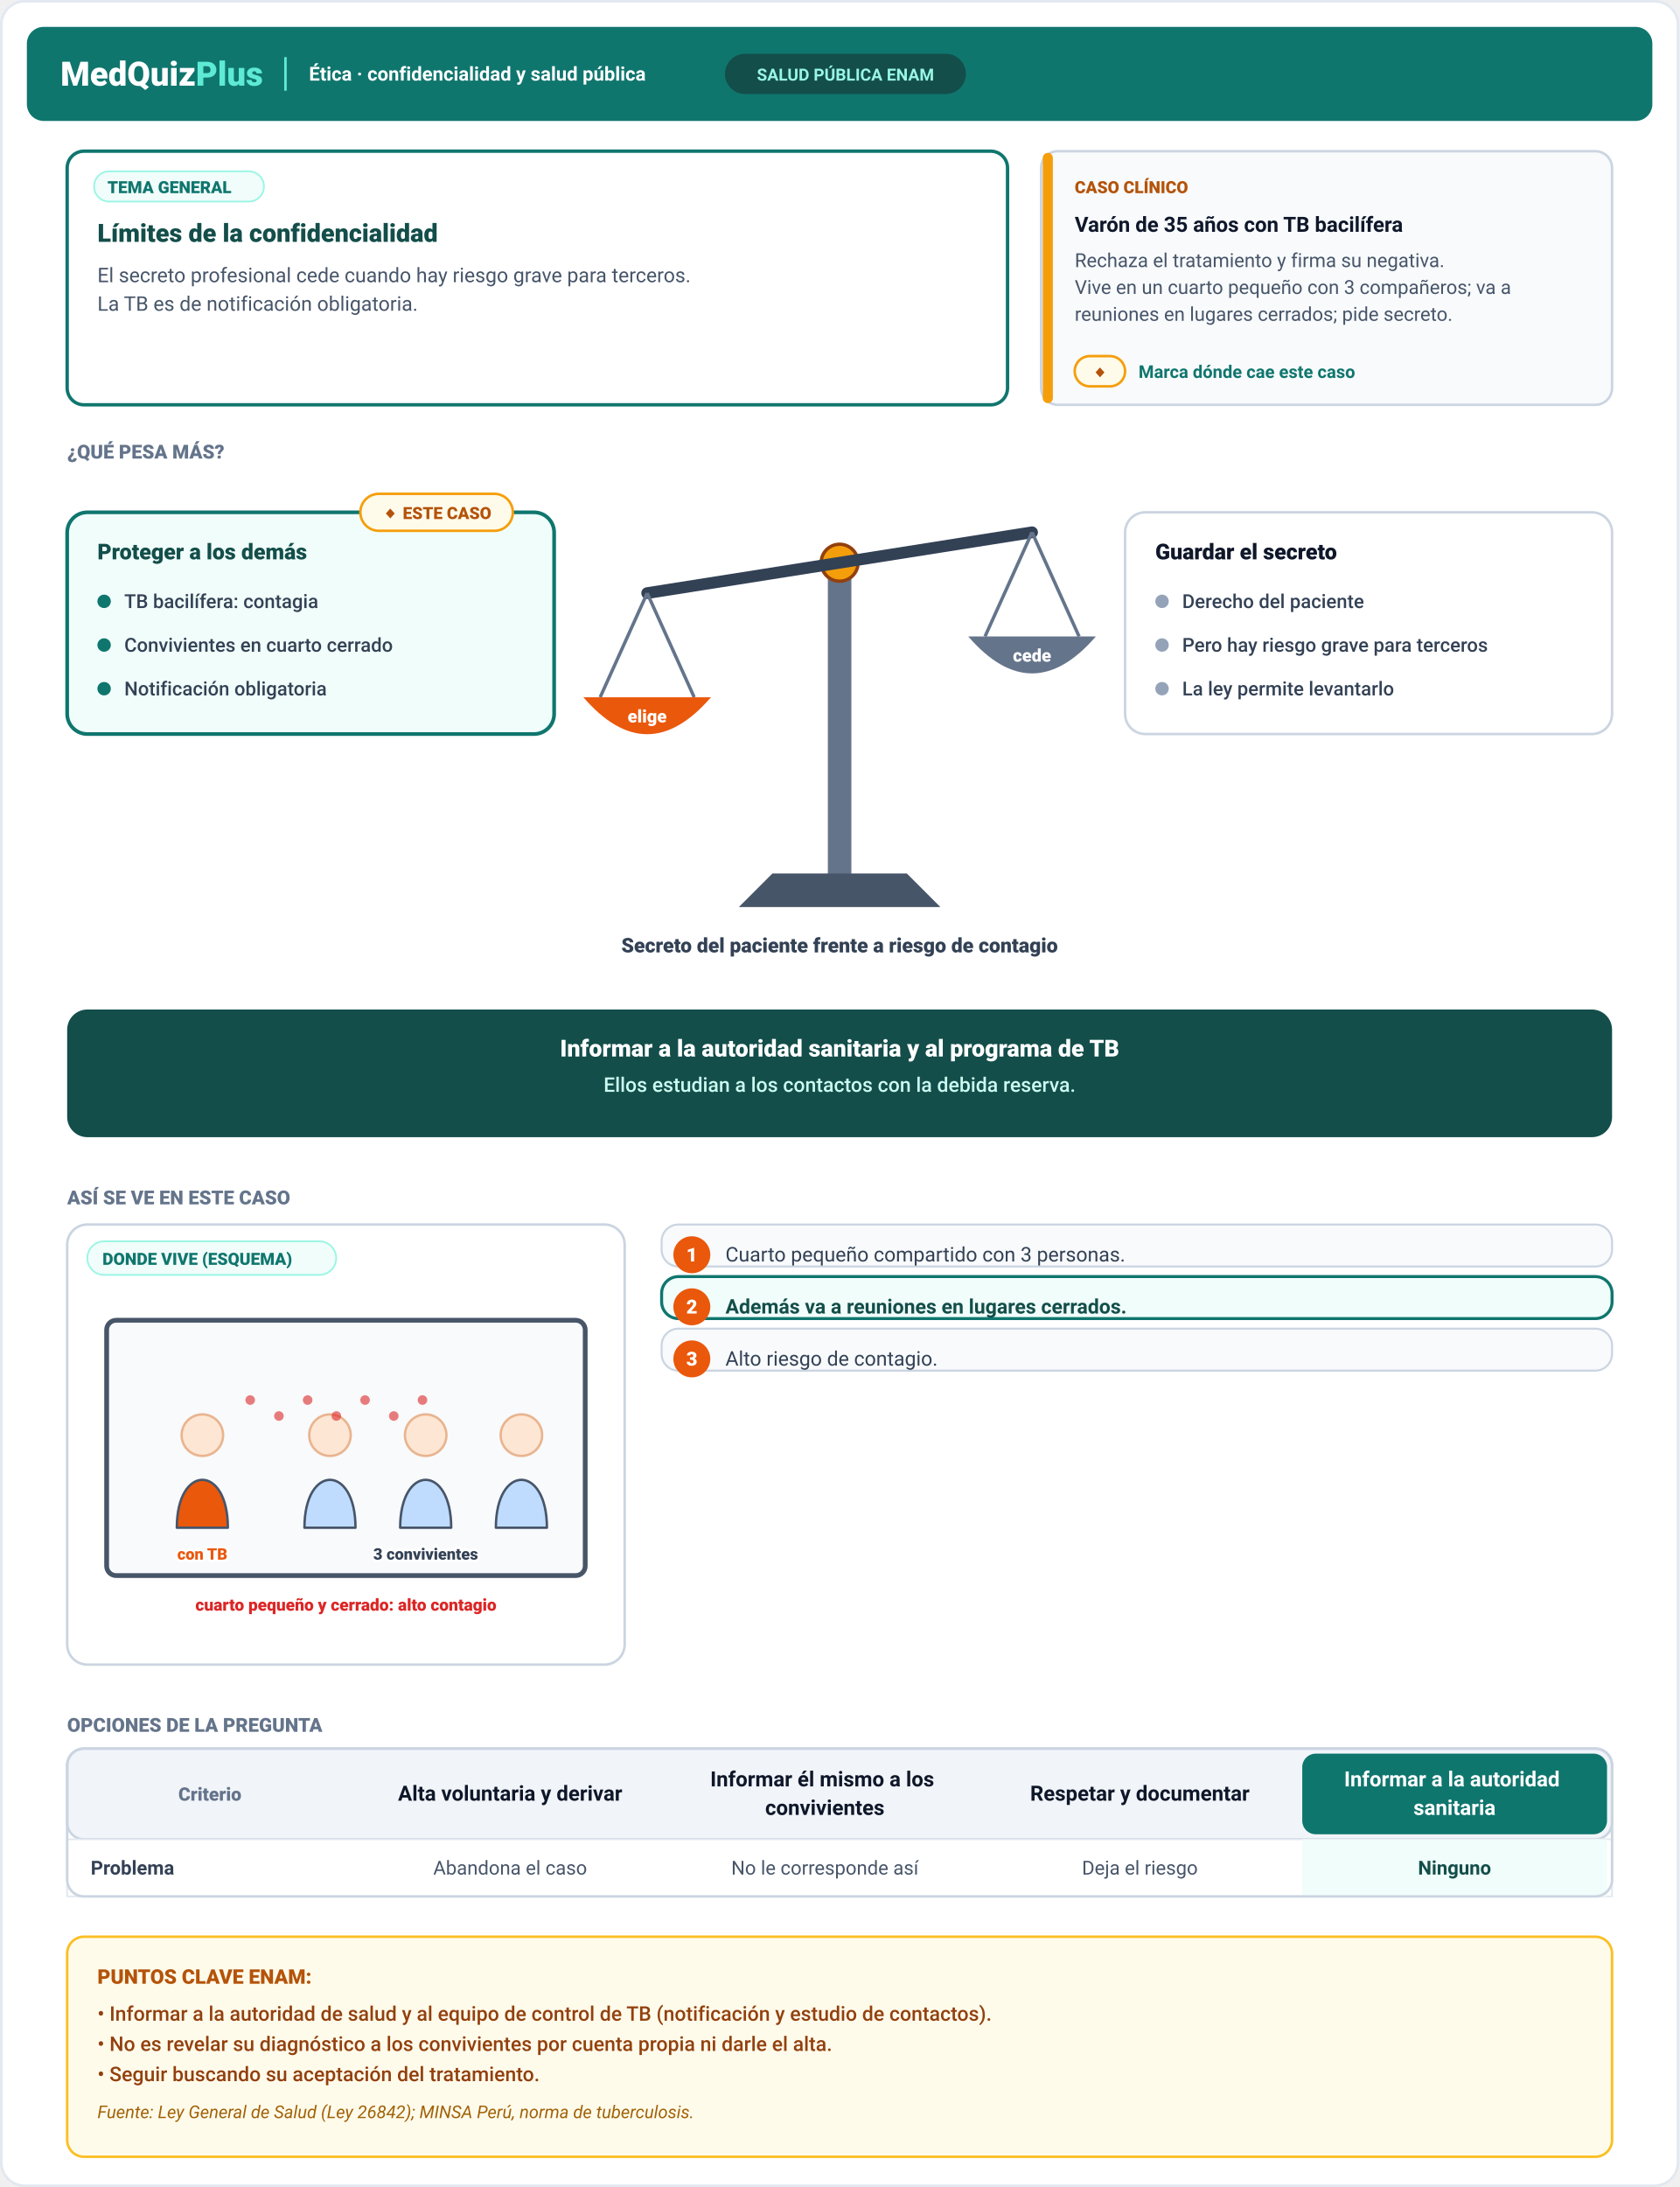
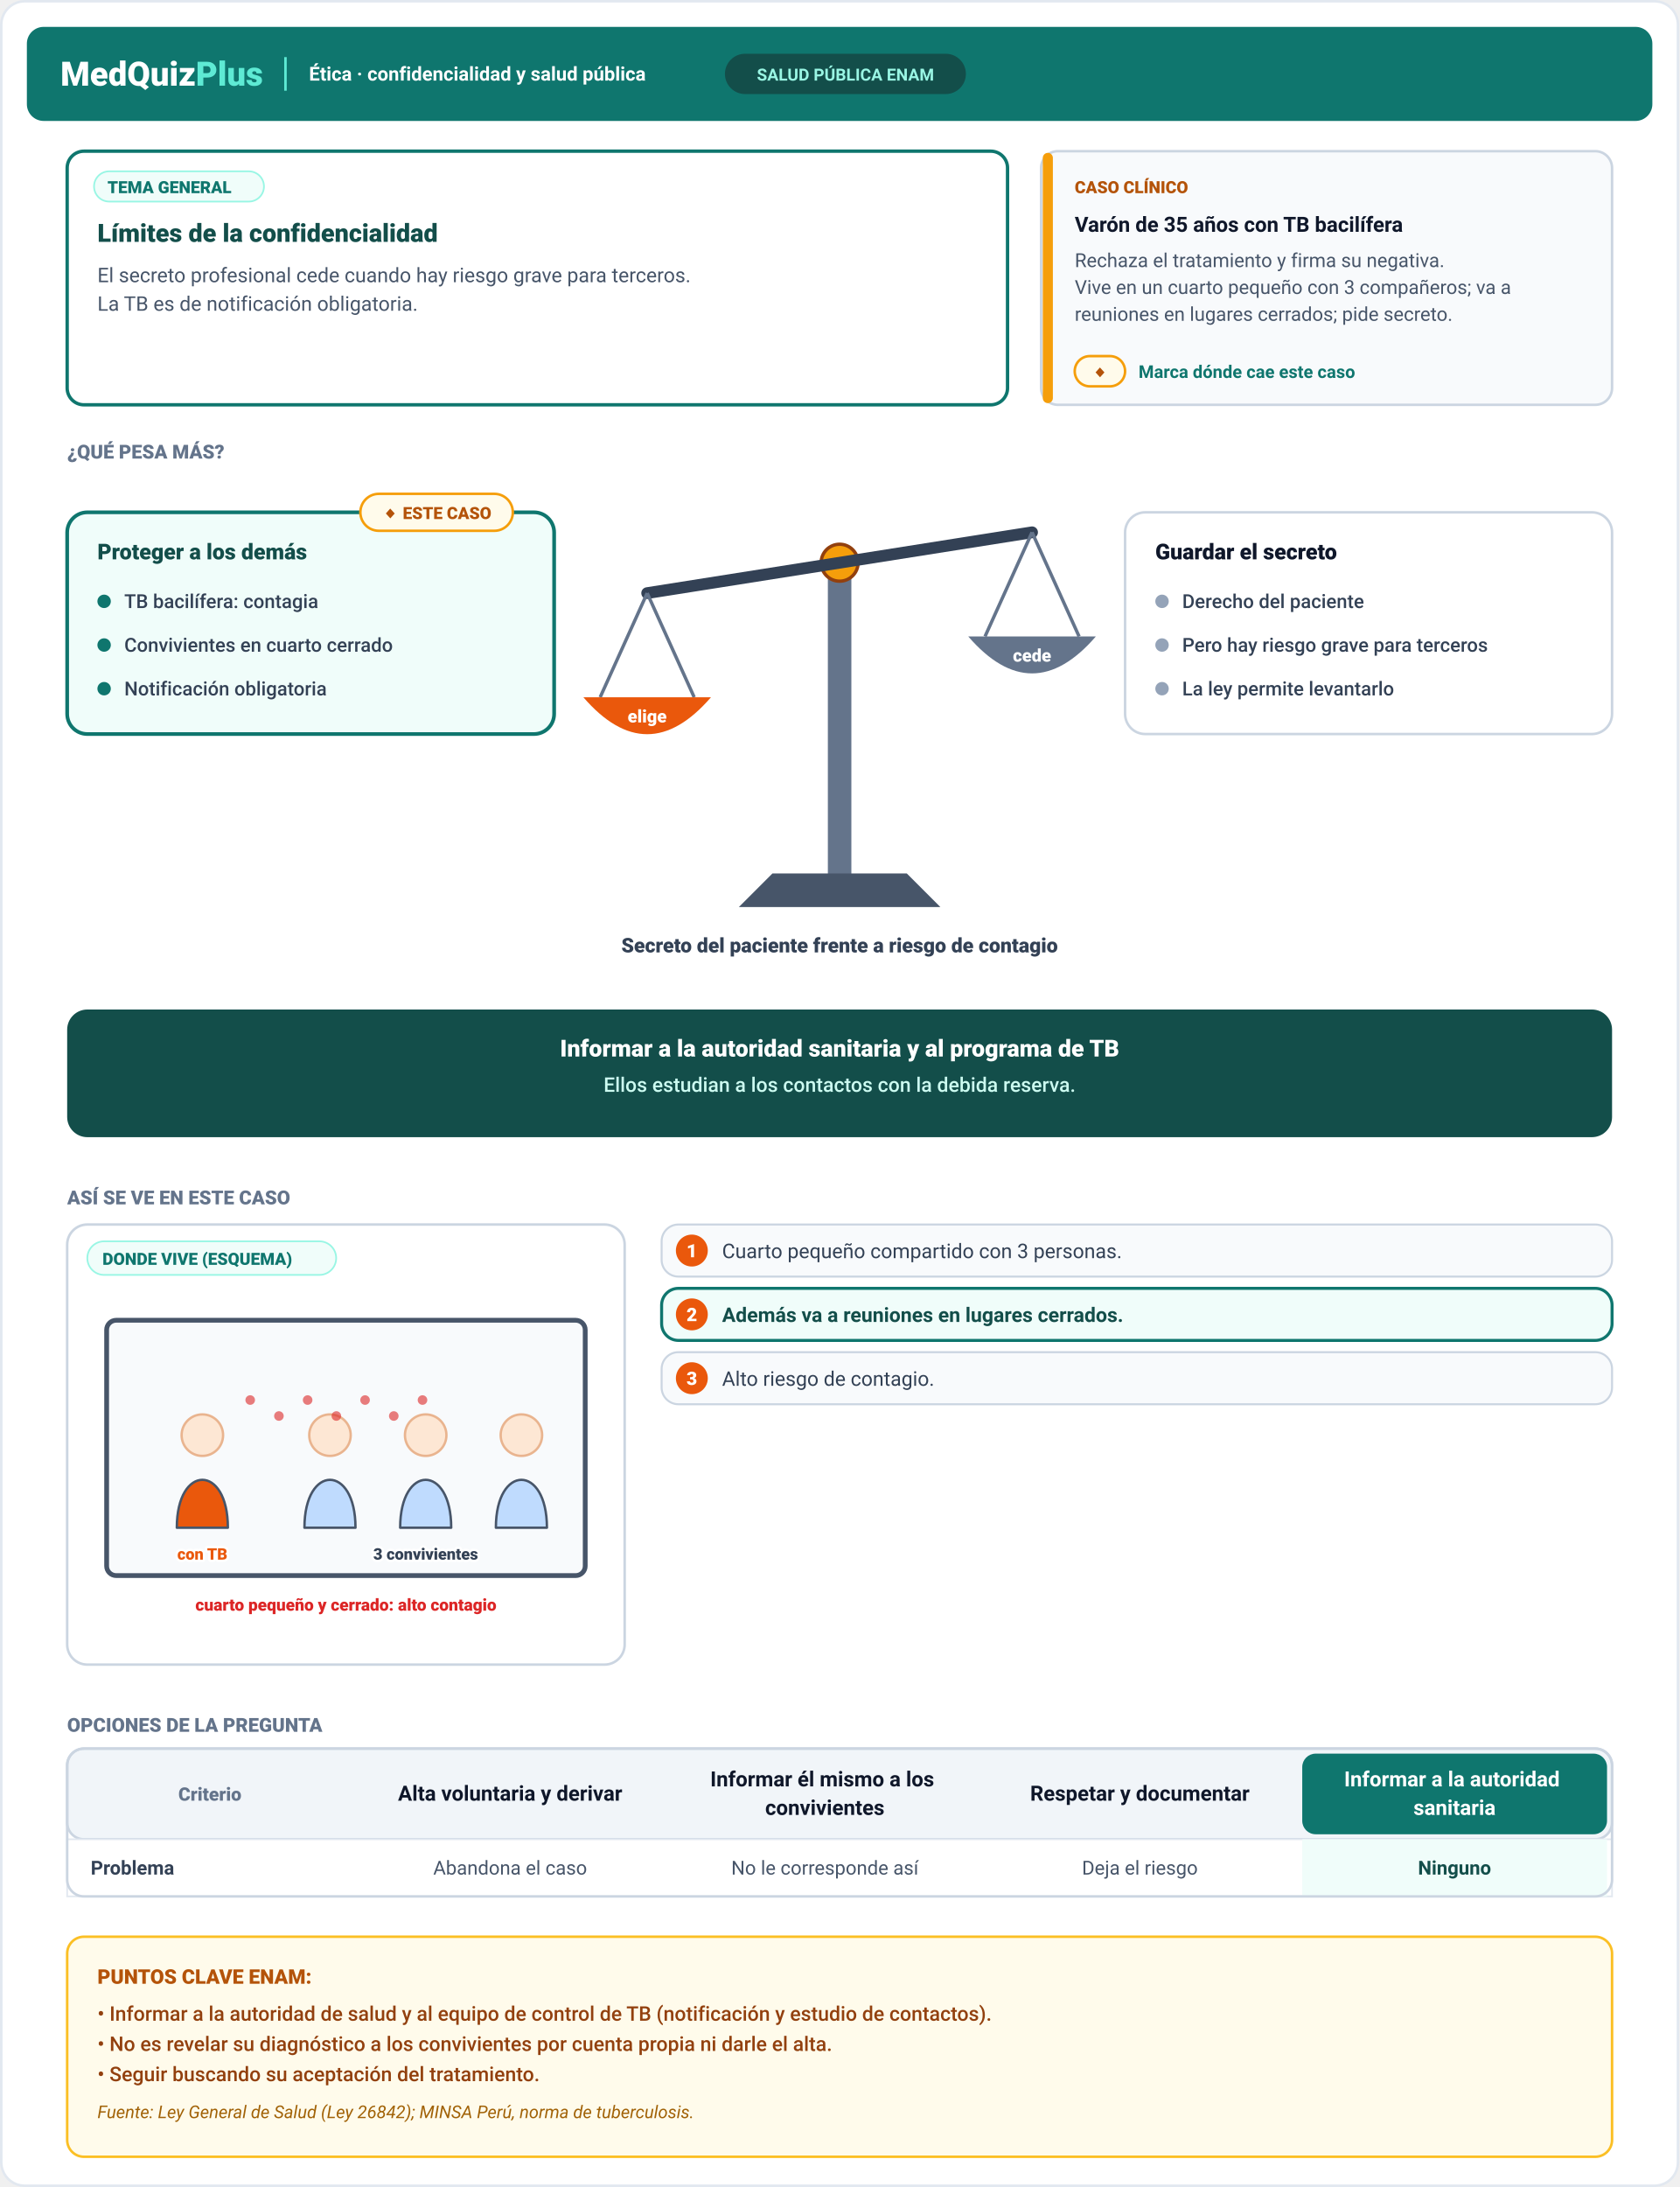
<svg xmlns="http://www.w3.org/2000/svg" width="1000" height="1302" viewBox="0 0 1000 1302" font-family="Segoe UI, Roboto, Helvetica, Arial, sans-serif" role="img" aria-label="TB bacilífera que rechaza el tratamiento y pide secreto: informar a la autoridad sanitaria">
  <rect x="0.75" y="0.75" width="998.5" height="1300.5" rx="14" fill="#ffffff" stroke="#e2e8f0" stroke-width="1.5" />
  <rect x="16.0" y="16.0" width="968.0" height="56.0" rx="10" fill="#0f766e" stroke="none" stroke-width="1.5" />
  <text x="36" y="51.0" font-size="20" font-weight="800" fill="#ffffff">MedQuiz<tspan fill="#5eead4">Plus</tspan>
  </text>
  <line x1="170.0" y1="34.0" x2="170.0" y2="54.0" stroke="#5eead4" stroke-width="1.5" />
  <text x="184.0" y="48.0" font-size="11.5" font-weight="700" font-style="normal" fill="#ffffff" text-anchor="start" data-max="542">
    <tspan x="184.0" dy="0">Ética · confidencialidad y salud pública</tspan>
  </text>
  <rect x="431.7" y="32.0" width="143.5" height="24.0" rx="12" fill="#134e4a" stroke="none" stroke-width="1.5" />
  <text x="503.5" y="48.0" font-size="10" font-weight="700" font-style="normal" fill="#99f6e4" text-anchor="middle" data-max="127">
    <tspan x="503.5" dy="0">SALUD PÚBLICA ENAM</tspan>
  </text>
  <rect x="40.0" y="90.0" width="560.0" height="151.0" rx="10" fill="#ffffff" stroke="#0f766e" stroke-width="2" />
  <rect x="56.0" y="102.0" width="101.2" height="18.0" rx="9" fill="#f0fdfa" stroke="#99f6e4" stroke-width="1" />
  <text x="64.0" y="115.0" font-size="10" font-weight="800" font-style="normal" fill="#0f766e" text-anchor="start" data-max="0">
    <tspan x="64.0" dy="0">TEMA GENERAL</tspan>
  </text>
  <text x="58.0" y="144.0" font-size="15" font-weight="800" font-style="normal" fill="#134e4a" text-anchor="start" data-max="524">
    <tspan x="58.0" dy="0">Límites de la confidencialidad</tspan>
  </text>
  <text x="58.0" y="168.0" font-size="12" font-weight="400" font-style="normal" fill="#475569" text-anchor="start" data-max="524">
    <tspan x="58.0" dy="0">El secreto profesional cede cuando hay riesgo grave para terceros.</tspan>
    <tspan x="58.0" dy="17">La TB es de notificación obligatoria.</tspan>
  </text>
  <rect x="620.0" y="90.0" width="340.0" height="151.0" rx="10" fill="#f8fafc" stroke="#cbd5e1" stroke-width="1.5" />
  <rect x="621.0" y="91.0" width="6.0" height="149.0" rx="3" fill="#f59e0b" stroke="none" stroke-width="1.5" />
  <text x="640.0" y="115.0" font-size="10" font-weight="800" font-style="normal" fill="#b45309" text-anchor="start" data-max="0">
    <tspan x="640.0" dy="0">CASO CLÍNICO</tspan>
  </text>
  <text x="640.0" y="138.0" font-size="12.5" font-weight="700" font-style="normal" fill="#0f172a" text-anchor="start" data-max="304">
    <tspan x="640.0" dy="0">Varón de 35 años con TB bacilífera</tspan>
  </text>
  <text x="640.0" y="159.0" font-size="11.5" font-weight="400" font-style="normal" fill="#475569" text-anchor="start" data-max="304">
    <tspan x="640.0" dy="0">Rechaza el tratamiento y firma su negativa.</tspan>
    <tspan x="640.0" dy="16">Vive en un cuarto pequeño con 3 compañeros; va a</tspan>
    <tspan x="640.0" dy="16">reuniones en lugares cerrados; pide secreto.</tspan>
  </text>
  <rect x="640.0" y="212.0" width="30.0" height="18.0" rx="9" fill="#fffbeb" stroke="#f59e0b" stroke-width="1.5" />
  <text x="655.0" y="225.0" font-size="10" font-weight="800" font-style="normal" fill="#b45309" text-anchor="middle" data-max="0">
    <tspan x="655.0" dy="0">◆</tspan>
  </text>
  <text x="678.0" y="225.0" font-size="10.5" font-weight="700" font-style="normal" fill="#0f766e" text-anchor="start" data-max="260">
    <tspan x="678.0" dy="0">Marca dónde cae este caso</tspan>
  </text>
  <text x="40.0" y="273.0" font-size="11.5" font-weight="800" font-style="normal" fill="#64748b" text-anchor="start" data-max="900">
    <tspan x="40.0" dy="0">¿QUÉ PESA MÁS?</tspan>
  </text>
  <rect x="493.0" y="335.0" width="14" height="190" rx="5" fill="#64748b" />
  <path d="M440.0 540.0 H560.0 L540.0 520.0 H460.0 Z" fill="#475569" />
  <circle cx="500.0" cy="335.0" r="11" fill="#f59e0b" stroke="#92400e" stroke-width="2" />
  <line x1="385.4" y1="353.1" x2="614.6" y2="316.9" stroke="#334155" stroke-width="7" stroke-linecap="round" />
  <line x1="385.4" y1="353.1" x2="357.4" y2="415.1" stroke="#64748b" stroke-width="2" />
  <line x1="385.4" y1="353.1" x2="413.4" y2="415.1" stroke="#64748b" stroke-width="2" />
  <path d="M347.4 415.1 H423.4 Q385.4 459.1 347.4 415.1 Z" fill="#ea580c" />
  <text x="385.4" y="430.1" font-size="10.5" font-weight="800" font-style="normal" fill="#ffffff" text-anchor="middle" data-max="66">
    <tspan x="385.4" dy="0">elige</tspan>
  </text>
  <line x1="614.6" y1="316.9" x2="586.6" y2="378.9" stroke="#64748b" stroke-width="2" />
  <line x1="614.6" y1="316.9" x2="642.6" y2="378.9" stroke="#64748b" stroke-width="2" />
  <path d="M576.6 378.9 H652.6 Q614.6 422.9 576.6 378.9 Z" fill="#64748b" />
  <text x="614.6" y="393.9" font-size="10.5" font-weight="800" font-style="normal" fill="#ffffff" text-anchor="middle" data-max="66">
    <tspan x="614.6" dy="0">cede</tspan>
  </text>
  <text x="500.0" y="567.0" font-size="12" font-weight="800" font-style="normal" fill="#334155" text-anchor="middle" data-max="300">
    <tspan x="500.0" dy="0">Secreto del paciente frente a riesgo de contagio</tspan>
  </text>
  <rect x="40.0" y="305.0" width="290.0" height="132.0" rx="12" fill="#f0fdfa" stroke="#0f766e" stroke-width="2.2" />
  <text x="58.0" y="333.0" font-size="13" font-weight="800" font-style="normal" fill="#134e4a" text-anchor="start" data-max="254">
    <tspan x="58.0" dy="0">Proteger a los demás</tspan>
  </text>
  <circle cx="62.0" cy="358.0" r="4" fill="#0f766e" stroke="none" stroke-width="0" />
  <text x="74.0" y="362.0" font-size="11.5" font-weight="500" font-style="normal" fill="#334155" text-anchor="start" data-max="246">
    <tspan x="74.0" dy="0">TB bacilífera: contagia</tspan>
  </text>
  <circle cx="62.0" cy="384.0" r="4" fill="#0f766e" stroke="none" stroke-width="0" />
  <text x="74.0" y="388.0" font-size="11.5" font-weight="500" font-style="normal" fill="#334155" text-anchor="start" data-max="246">
    <tspan x="74.0" dy="0">Convivientes en cuarto cerrado</tspan>
  </text>
  <circle cx="62.0" cy="410.0" r="4" fill="#0f766e" stroke="none" stroke-width="0" />
  <text x="74.0" y="414.0" font-size="11.5" font-weight="500" font-style="normal" fill="#334155" text-anchor="start" data-max="246">
    <tspan x="74.0" dy="0">Notificación obligatoria</tspan>
  </text>
  <rect x="214.6" y="294.0" width="90.8" height="22.0" rx="11" fill="#fffbeb" stroke="#f59e0b" stroke-width="1.5" />
  <text x="260.0" y="309.0" font-size="10" font-weight="800" font-style="normal" fill="#b45309" text-anchor="middle" data-max="0">
    <tspan x="260.0" dy="0">◆ ESTE CASO</tspan>
  </text>
  <rect x="670.0" y="305.0" width="290.0" height="132.0" rx="12" fill="#ffffff" stroke="#cbd5e1" stroke-width="1.5" />
  <text x="688.0" y="333.0" font-size="13" font-weight="800" font-style="normal" fill="#0f172a" text-anchor="start" data-max="254">
    <tspan x="688.0" dy="0">Guardar el secreto</tspan>
  </text>
  <circle cx="692.0" cy="358.0" r="4" fill="#94a3b8" stroke="none" stroke-width="0" />
  <text x="704.0" y="362.0" font-size="11.5" font-weight="500" font-style="normal" fill="#334155" text-anchor="start" data-max="246">
    <tspan x="704.0" dy="0">Derecho del paciente</tspan>
  </text>
  <circle cx="692.0" cy="384.0" r="4" fill="#94a3b8" stroke="none" stroke-width="0" />
  <text x="704.0" y="388.0" font-size="11.5" font-weight="500" font-style="normal" fill="#334155" text-anchor="start" data-max="246">
    <tspan x="704.0" dy="0">Pero hay riesgo grave para terceros</tspan>
  </text>
  <circle cx="692.0" cy="410.0" r="4" fill="#94a3b8" stroke="none" stroke-width="0" />
  <text x="704.0" y="414.0" font-size="11.5" font-weight="500" font-style="normal" fill="#334155" text-anchor="start" data-max="246">
    <tspan x="704.0" dy="0">La ley permite levantarlo</tspan>
  </text>
  <rect x="40.0" y="601.0" width="920.0" height="76.0" rx="12" fill="#134e4a" stroke="none" stroke-width="1.5" />
  <text x="500.0" y="629.0" font-size="14" font-weight="800" font-style="normal" fill="#ffffff" text-anchor="middle" data-max="860">
    <tspan x="500.0" dy="0">Informar a la autoridad sanitaria y al programa de TB</tspan>
  </text>
  <text x="500.0" y="650.0" font-size="12" font-weight="500" font-style="normal" fill="#ccfbf1" text-anchor="middle" data-max="860">
    <tspan x="500.0" dy="0">Ellos estudian a los contactos con la debida reserva.</tspan>
  </text>
  <text x="40.0" y="717.0" font-size="11.5" font-weight="800" font-style="normal" fill="#64748b" text-anchor="start" data-max="900">
    <tspan x="40.0" dy="0">ASÍ SE VE EN ESTE CASO</tspan>
  </text>
  <rect x="40.0" y="729.0" width="332.0" height="262.0" rx="12" fill="#ffffff" stroke="#cbd5e1" stroke-width="1.5" />
  <rect x="52.0" y="739.0" width="148.2" height="20.0" rx="10" fill="#f0fdfa" stroke="#99f6e4" stroke-width="1" />
  <text x="61.0" y="753.0" font-size="10" font-weight="800" font-style="normal" fill="#0f766e" text-anchor="start" data-max="290">
    <tspan x="61.0" dy="0">DONDE VIVE (ESQUEMA)</tspan>
  </text>
-   <g transform="translate(54.0,767.0) scale(0.95)">
-     <rect x="10" y="20" width="300" height="160" rx="6" fill="#f8fafc" stroke="#475569" stroke-width="3" />
-     <circle cx="70" cy="92" r="13" fill="#fde7d4" stroke="#e9b48f" stroke-width="1.5" />
-     <path d="M54 150 C54 110 86 110 86 150 Z" fill="#ea580c" stroke="#475569" stroke-width="1.5" stroke-linejoin="round" />
-     <circle cx="150" cy="92" r="13" fill="#fde7d4" stroke="#e9b48f" stroke-width="1.5" />
-     <path d="M134 150 C134 110 166 110 166 150 Z" fill="#bfdbfe" stroke="#475569" stroke-width="1.5" stroke-linejoin="round" />
-     <circle cx="210" cy="92" r="13" fill="#fde7d4" stroke="#e9b48f" stroke-width="1.5" />
-     <path d="M194 150 C194 110 226 110 226 150 Z" fill="#bfdbfe" stroke="#475569" stroke-width="1.5" stroke-linejoin="round" />
-     <circle cx="270" cy="92" r="13" fill="#fde7d4" stroke="#e9b48f" stroke-width="1.5" />
-     <path d="M254 150 C254 110 286 110 286 150 Z" fill="#bfdbfe" stroke="#475569" stroke-width="1.5" stroke-linejoin="round" />
-     <circle cx="100" cy="70" r="3" fill="#dc2626" stroke="none" stroke-width="0" opacity="0.6" />
-     <circle cx="118" cy="80" r="3" fill="#dc2626" stroke="none" stroke-width="0" opacity="0.6" />
-     <circle cx="136" cy="70" r="3" fill="#dc2626" stroke="none" stroke-width="0" opacity="0.6" />
-     <circle cx="154" cy="80" r="3" fill="#dc2626" stroke="none" stroke-width="0" opacity="0.6" />
-     <circle cx="172" cy="70" r="3" fill="#dc2626" stroke="none" stroke-width="0" opacity="0.6" />
-     <circle cx="190" cy="80" r="3" fill="#dc2626" stroke="none" stroke-width="0" opacity="0.6" />
-     <circle cx="208" cy="70" r="3" fill="#dc2626" stroke="none" stroke-width="0" opacity="0.6" />
-     <text x="70" y="170" font-size="10" font-weight="800" fill="none" stroke="#ffffff" stroke-width="3" stroke-linejoin="round" text-anchor="middle" data-max="0">con TB</text>
-     <text x="70" y="170" font-size="10" font-weight="800" fill="#ea580c" text-anchor="middle" data-max="0">con TB</text>
-     <text x="210" y="170" font-size="10" font-weight="800" fill="none" stroke="#ffffff" stroke-width="3" stroke-linejoin="round" text-anchor="middle" data-max="0">3 convivientes</text>
-     <text x="210" y="170" font-size="10" font-weight="800" fill="#334155" text-anchor="middle" data-max="0">3 convivientes</text>
-     <text x="160" y="202" font-size="10.5" font-weight="800" fill="none" stroke="#ffffff" stroke-width="3" stroke-linejoin="round" text-anchor="middle" data-max="0">cuarto pequeño y cerrado: alto contagio</text>
-     <text x="160" y="202" font-size="10.5" font-weight="800" fill="#dc2626" text-anchor="middle" data-max="0">cuarto pequeño y cerrado: alto contagio</text>
+   <g data-box="54.0 767.0 304.0 200.0">
+     <g transform="translate(54.0,767.0) scale(0.95)">
+       <rect x="10" y="20" width="300" height="160" rx="6" fill="#f8fafc" stroke="#475569" stroke-width="3" />
+       <circle cx="70" cy="92" r="13" fill="#fde7d4" stroke="#e9b48f" stroke-width="1.5" />
+       <path d="M54 150 C54 110 86 110 86 150 Z" fill="#ea580c" stroke="#475569" stroke-width="1.5" stroke-linejoin="round" />
+       <circle cx="150" cy="92" r="13" fill="#fde7d4" stroke="#e9b48f" stroke-width="1.5" />
+       <path d="M134 150 C134 110 166 110 166 150 Z" fill="#bfdbfe" stroke="#475569" stroke-width="1.5" stroke-linejoin="round" />
+       <circle cx="210" cy="92" r="13" fill="#fde7d4" stroke="#e9b48f" stroke-width="1.5" />
+       <path d="M194 150 C194 110 226 110 226 150 Z" fill="#bfdbfe" stroke="#475569" stroke-width="1.5" stroke-linejoin="round" />
+       <circle cx="270" cy="92" r="13" fill="#fde7d4" stroke="#e9b48f" stroke-width="1.5" />
+       <path d="M254 150 C254 110 286 110 286 150 Z" fill="#bfdbfe" stroke="#475569" stroke-width="1.5" stroke-linejoin="round" />
+       <circle cx="100" cy="70" r="3" fill="#dc2626" stroke="none" stroke-width="0" opacity="0.6" />
+       <circle cx="118" cy="80" r="3" fill="#dc2626" stroke="none" stroke-width="0" opacity="0.6" />
+       <circle cx="136" cy="70" r="3" fill="#dc2626" stroke="none" stroke-width="0" opacity="0.6" />
+       <circle cx="154" cy="80" r="3" fill="#dc2626" stroke="none" stroke-width="0" opacity="0.6" />
+       <circle cx="172" cy="70" r="3" fill="#dc2626" stroke="none" stroke-width="0" opacity="0.6" />
+       <circle cx="190" cy="80" r="3" fill="#dc2626" stroke="none" stroke-width="0" opacity="0.6" />
+       <circle cx="208" cy="70" r="3" fill="#dc2626" stroke="none" stroke-width="0" opacity="0.6" />
+       <text x="70" y="170" font-size="10" font-weight="800" fill="none" stroke="#ffffff" stroke-width="3" stroke-linejoin="round" text-anchor="middle" data-max="0">con TB</text>
+       <text x="70" y="170" font-size="10" font-weight="800" fill="#ea580c" text-anchor="middle" data-max="0">con TB</text>
+       <text x="210" y="170" font-size="10" font-weight="800" fill="none" stroke="#ffffff" stroke-width="3" stroke-linejoin="round" text-anchor="middle" data-max="0">3 convivientes</text>
+       <text x="210" y="170" font-size="10" font-weight="800" fill="#334155" text-anchor="middle" data-max="0">3 convivientes</text>
+       <text x="160" y="202" font-size="10.5" font-weight="800" fill="none" stroke="#ffffff" stroke-width="3" stroke-linejoin="round" text-anchor="middle" data-max="0">cuarto pequeño y cerrado: alto contagio</text>
+       <text x="160" y="202" font-size="10.5" font-weight="800" fill="#dc2626" text-anchor="middle" data-max="0">cuarto pequeño y cerrado: alto contagio</text>
+     </g>
  </g>
-   <rect x="394.0" y="729.0" width="566.0" height="25.0" rx="10" fill="#f8fafc" stroke="#cbd5e1" stroke-width="1.2" />
-   <circle cx="412.0" cy="747.0" r="11" fill="#ea580c" stroke="none" stroke-width="0" />
-   <text x="412.0" y="751.0" font-size="11.5" font-weight="800" font-style="normal" fill="#ffffff" text-anchor="middle" data-max="0">
+   <rect x="394.0" y="729.0" width="566.0" height="31.0" rx="10" fill="#f8fafc" stroke="#cbd5e1" stroke-width="1.2" />
+   <circle cx="412.0" cy="744.5" r="9.5" fill="#ea580c" stroke="none" stroke-width="0" />
+   <text x="412.0" y="748.5" font-size="11" font-weight="800" font-style="normal" fill="#ffffff" text-anchor="middle" data-max="0">
    <tspan x="412.0" dy="0">1</tspan>
  </text>
-   <text x="432.0" y="751.0" font-size="12" font-weight="400" font-style="normal" fill="#334155" text-anchor="start" data-max="522">
-     <tspan x="432.0" dy="0">Cuarto pequeño compartido con 3 personas.</tspan>
-   </text>
-   <rect x="394.0" y="760.0" width="566.0" height="25.0" rx="10" fill="#f0fdfa" stroke="#0f766e" stroke-width="1.8" />
-   <circle cx="412.0" cy="778.0" r="11" fill="#ea580c" stroke="none" stroke-width="0" />
-   <text x="412.0" y="782.0" font-size="11.5" font-weight="800" font-style="normal" fill="#ffffff" text-anchor="middle" data-max="0">
+   <text x="430.0" y="749.0" font-size="12" font-weight="400" font-style="normal" fill="#334155" text-anchor="start" data-max="522">
+     <tspan x="430.0" dy="0">Cuarto pequeño compartido con 3 personas.</tspan>
+   </text>
+   <rect x="394.0" y="767.0" width="566.0" height="31.0" rx="10" fill="#f0fdfa" stroke="#0f766e" stroke-width="1.8" />
+   <circle cx="412.0" cy="782.5" r="9.5" fill="#ea580c" stroke="none" stroke-width="0" />
+   <text x="412.0" y="786.5" font-size="11" font-weight="800" font-style="normal" fill="#ffffff" text-anchor="middle" data-max="0">
    <tspan x="412.0" dy="0">2</tspan>
  </text>
-   <text x="432.0" y="782.0" font-size="12" font-weight="600" font-style="normal" fill="#134e4a" text-anchor="start" data-max="522">
-     <tspan x="432.0" dy="0">Además va a reuniones en lugares cerrados.</tspan>
-   </text>
-   <rect x="394.0" y="791.0" width="566.0" height="25.0" rx="10" fill="#f8fafc" stroke="#cbd5e1" stroke-width="1.2" />
-   <circle cx="412.0" cy="809.0" r="11" fill="#ea580c" stroke="none" stroke-width="0" />
-   <text x="412.0" y="813.0" font-size="11.5" font-weight="800" font-style="normal" fill="#ffffff" text-anchor="middle" data-max="0">
+   <text x="430.0" y="787.0" font-size="12" font-weight="600" font-style="normal" fill="#134e4a" text-anchor="start" data-max="522">
+     <tspan x="430.0" dy="0">Además va a reuniones en lugares cerrados.</tspan>
+   </text>
+   <rect x="394.0" y="805.0" width="566.0" height="31.0" rx="10" fill="#f8fafc" stroke="#cbd5e1" stroke-width="1.2" />
+   <circle cx="412.0" cy="820.5" r="9.5" fill="#ea580c" stroke="none" stroke-width="0" />
+   <text x="412.0" y="824.5" font-size="11" font-weight="800" font-style="normal" fill="#ffffff" text-anchor="middle" data-max="0">
    <tspan x="412.0" dy="0">3</tspan>
  </text>
-   <text x="432.0" y="813.0" font-size="12" font-weight="400" font-style="normal" fill="#334155" text-anchor="start" data-max="522">
-     <tspan x="432.0" dy="0">Alto riesgo de contagio.</tspan>
+   <text x="430.0" y="825.0" font-size="12" font-weight="400" font-style="normal" fill="#334155" text-anchor="start" data-max="522">
+     <tspan x="430.0" dy="0">Alto riesgo de contagio.</tspan>
  </text>
  <text x="40.0" y="1031.0" font-size="11.5" font-weight="800" font-style="normal" fill="#64748b" text-anchor="start" data-max="900">
    <tspan x="40.0" dy="0">OPCIONES DE LA PREGUNTA</tspan>
  </text>
  <rect x="40.0" y="1041.0" width="920.0" height="54.0" rx="10" fill="#f1f5f9" stroke="#cbd5e1" stroke-width="1.5" />
  <text x="125.0" y="1072.0" font-size="11" font-weight="800" font-style="normal" fill="#64748b" text-anchor="middle" data-max="154">
    <tspan x="125.0" dy="0">Criterio</tspan>
  </text>
  <text x="303.8" y="1072.0" font-size="12.5" font-weight="700" font-style="normal" fill="#0f172a" text-anchor="middle" data-max="168">
    <tspan x="303.8" dy="0">Alta voluntaria y derivar</tspan>
  </text>
  <text x="491.2" y="1063.5" font-size="12.5" font-weight="700" font-style="normal" fill="#0f172a" text-anchor="middle" data-max="168">
    <tspan x="491.2" dy="0">Informar él mismo a los</tspan>
    <tspan x="491.2" dy="17">convivientes</tspan>
  </text>
  <text x="678.8" y="1072.0" font-size="12.5" font-weight="700" font-style="normal" fill="#0f172a" text-anchor="middle" data-max="168">
    <tspan x="678.8" dy="0">Respetar y documentar</tspan>
  </text>
  <rect x="775.5" y="1044.0" width="181.5" height="48.0" rx="8" fill="#0f766e" stroke="none" stroke-width="1.5" />
  <text x="866.2" y="1063.5" font-size="12.5" font-weight="700" font-style="normal" fill="#ffffff" text-anchor="middle" data-max="168">
    <tspan x="866.2" dy="0">Informar a la autoridad</tspan>
    <tspan x="866.2" dy="17">sanitaria</tspan>
  </text>
  <rect x="40.0" y="1095.0" width="920.0" height="34.0" rx="0" fill="#ffffff" stroke="#e2e8f0" stroke-width="1" />
  <rect x="775.5" y="1095.0" width="181.5" height="34.0" rx="0" fill="#f0fdfa" stroke="none" stroke-width="1.5" />
  <text x="54.0" y="1116.0" font-size="11.5" font-weight="700" font-style="normal" fill="#334155" text-anchor="start" data-max="146">
    <tspan x="54.0" dy="0">Problema</tspan>
  </text>
  <text x="303.8" y="1116.0" font-size="11.5" font-weight="400" font-style="normal" fill="#475569" text-anchor="middle" data-max="166">
    <tspan x="303.8" dy="0">Abandona el caso</tspan>
  </text>
  <text x="491.2" y="1116.0" font-size="11.5" font-weight="400" font-style="normal" fill="#475569" text-anchor="middle" data-max="166">
    <tspan x="491.2" dy="0">No le corresponde así</tspan>
  </text>
  <text x="678.8" y="1116.0" font-size="11.5" font-weight="400" font-style="normal" fill="#475569" text-anchor="middle" data-max="166">
    <tspan x="678.8" dy="0">Deja el riesgo</tspan>
  </text>
  <text x="866.2" y="1116.0" font-size="11.5" font-weight="600" font-style="normal" fill="#134e4a" text-anchor="middle" data-max="166">
    <tspan x="866.2" dy="0">Ninguno</tspan>
  </text>
  <rect x="40.0" y="1041.0" width="920.0" height="88.0" rx="10" fill="none" stroke="#cbd5e1" stroke-width="1.5" />
  <rect x="40.0" y="1153.0" width="920.0" height="131.0" rx="10" fill="#fffbeb" stroke="#fbbf24" stroke-width="1.5" />
  <text x="58.0" y="1181.0" font-size="12" font-weight="800" font-style="normal" fill="#b45309" text-anchor="start" data-max="884">
    <tspan x="58.0" dy="0">PUNTOS CLAVE ENAM:</tspan>
  </text>
  <text x="58.0" y="1203.0" font-size="12" font-weight="500" font-style="normal" fill="#92400e" text-anchor="start" data-max="884">
    <tspan x="58.0" dy="0">• Informar a la autoridad de salud y al equipo de control de TB (notificación y estudio de contactos).</tspan>
    <tspan x="58.0" dy="18">• No es revelar su diagnóstico a los convivientes por cuenta propia ni darle el alta.</tspan>
    <tspan x="58.0" dy="18">• Seguir buscando su aceptación del tratamiento.</tspan>
  </text>
  <text x="58.0" y="1261.0" font-size="10.5" font-weight="400" font-style="italic" fill="#a16207" text-anchor="start" data-max="884">
    <tspan x="58.0" dy="0">Fuente: Ley General de Salud (Ley 26842); MINSA Perú, norma de tuberculosis.</tspan>
  </text>
</svg>
